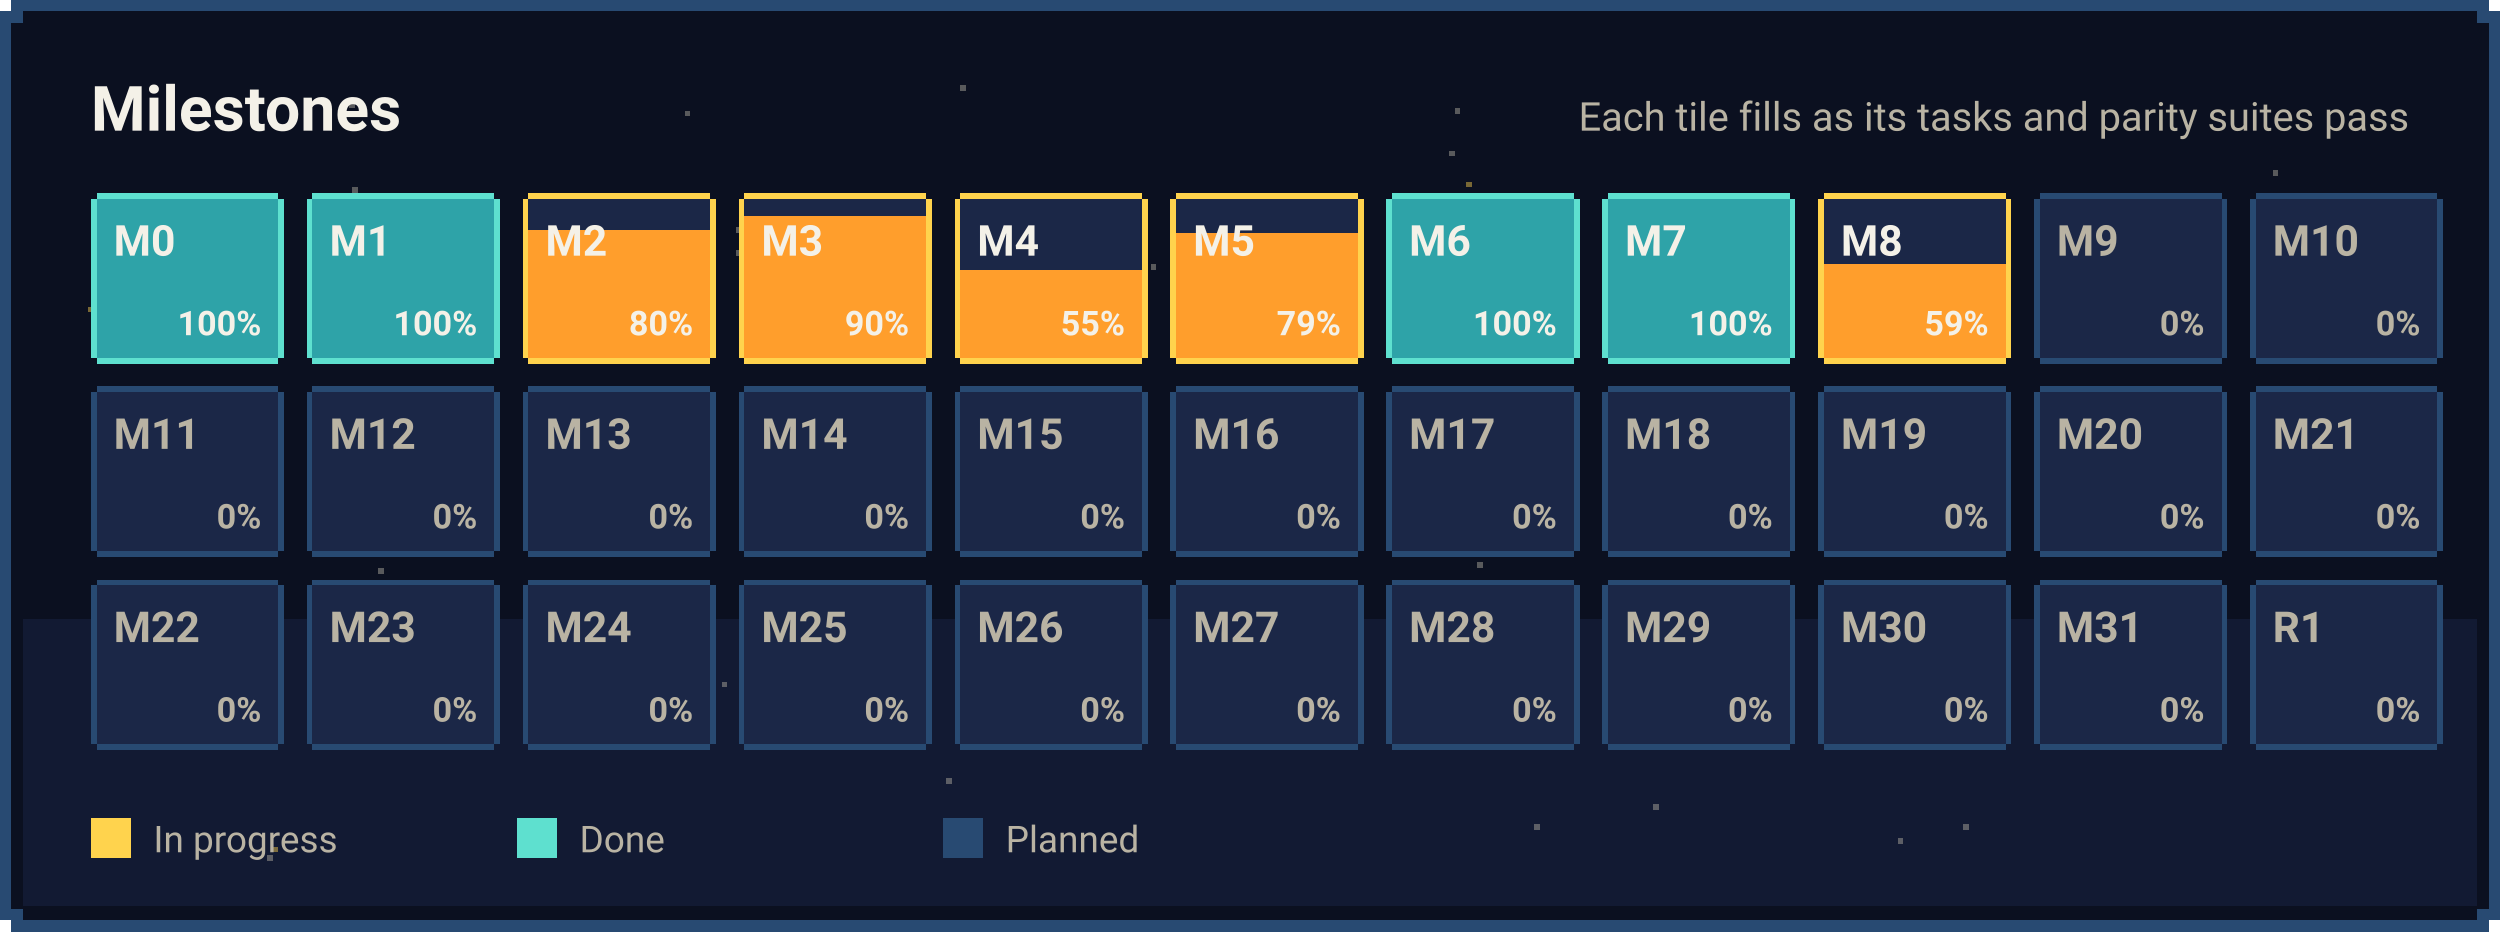
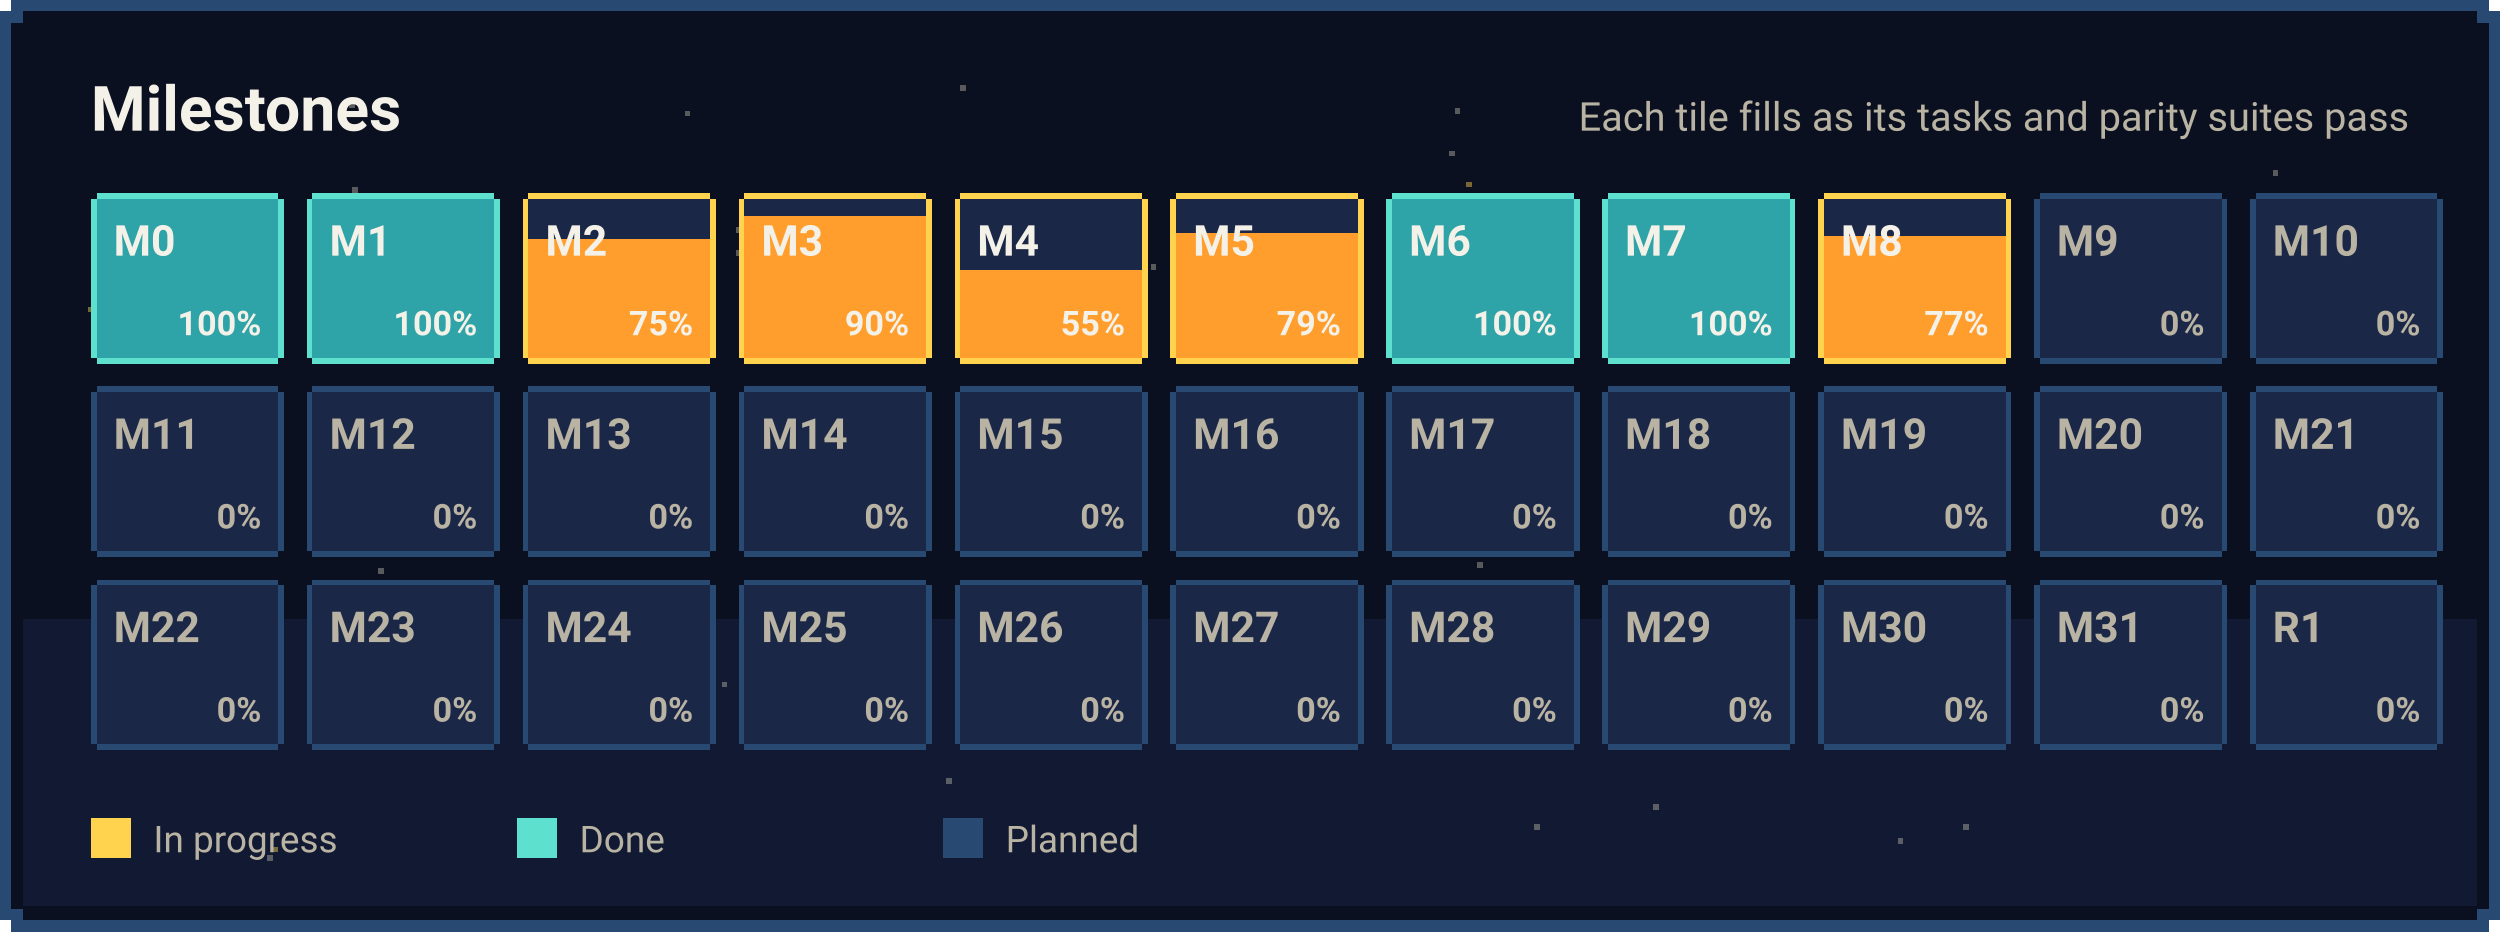
<svg xmlns="http://www.w3.org/2000/svg" width="880" height="328" viewBox="0 0 880 328" shape-rendering="crispEdges">
  <rect x="4" y="0" width="872" height="328" fill="#284A72" />
  <rect x="0" y="4" width="880" height="320" fill="#284A72" />
  <rect x="8" y="4" width="864" height="320" fill="#0B1020" />
  <rect x="4" y="8" width="872" height="312" fill="#0B1020" />
  <rect x="8" y="218" width="864" height="101" fill="#121A33" />
  <rect x="76" y="99" width="2" height="2" fill="#B9B3A3" opacity="0.45" />
  <rect x="607" y="159" width="2" height="2" fill="#FFD34D" opacity="0.45" />
  <rect x="478" y="148" width="2" height="2" fill="#B9B3A3" opacity="0.45" />
  <rect x="609" y="250" width="2" height="2" fill="#B9B3A3" opacity="0.45" />
  <rect x="93" y="138" width="2" height="2" fill="#B9B3A3" opacity="0.45" />
  <rect x="762" y="179" width="2" height="2" fill="#B9B3A3" opacity="0.45" />
  <rect x="133" y="200" width="2" height="2" fill="#B9B3A3" opacity="0.45" />
  <rect x="535" y="238" width="2" height="2" fill="#FFD34D" opacity="0.45" />
  <rect x="691" y="290" width="2" height="2" fill="#B9B3A3" opacity="0.45" />
  <rect x="259" y="80" width="2" height="2" fill="#B9B3A3" opacity="0.45" />
  <rect x="250" y="156" width="2" height="2" fill="#B9B3A3" opacity="0.45" />
  <rect x="90" y="252" width="2" height="2" fill="#B9B3A3" opacity="0.45" />
  <rect x="582" y="283" width="2" height="2" fill="#B9B3A3" opacity="0.45" />
  <rect x="512" y="38" width="2" height="2" fill="#B9B3A3" opacity="0.45" />
  <rect x="540" y="290" width="2" height="2" fill="#B9B3A3" opacity="0.45" />
  <rect x="434" y="179" width="2" height="2" fill="#B9B3A3" opacity="0.45" />
  <rect x="510" y="53" width="2" height="2" fill="#B9B3A3" opacity="0.45" />
  <rect x="242" y="166" width="2" height="2" fill="#B9B3A3" opacity="0.45" />
  <rect x="154" y="120" width="2" height="2" fill="#B9B3A3" opacity="0.45" />
  <rect x="599" y="211" width="2" height="2" fill="#B9B3A3" opacity="0.45" />
  <rect x="516" y="64" width="2" height="2" fill="#FFD34D" opacity="0.45" />
  <rect x="338" y="30" width="2" height="2" fill="#B9B3A3" opacity="0.45" />
  <rect x="254" y="240" width="2" height="2" fill="#B9B3A3" opacity="0.45" />
  <rect x="800" y="60" width="2" height="2" fill="#B9B3A3" opacity="0.45" />
  <rect x="238" y="172" width="2" height="2" fill="#B9B3A3" opacity="0.45" />
  <rect x="318" y="191" width="2" height="2" fill="#FFD34D" opacity="0.45" />
  <rect x="231" y="152" width="2" height="2" fill="#B9B3A3" opacity="0.45" />
  <rect x="687" y="77" width="2" height="2" fill="#B9B3A3" opacity="0.45" />
  <rect x="429" y="217" width="2" height="2" fill="#FFD34D" opacity="0.45" />
  <rect x="96" y="298" width="2" height="2" fill="#FFD34D" opacity="0.45" />
  <rect x="124" y="66" width="2" height="2" fill="#B9B3A3" opacity="0.45" />
  <rect x="259" y="88" width="2" height="2" fill="#B9B3A3" opacity="0.45" />
  <rect x="241" y="39" width="2" height="2" fill="#B9B3A3" opacity="0.45" />
  <rect x="94" y="301" width="2" height="2" fill="#B9B3A3" opacity="0.45" />
  <rect x="31" y="108" width="2" height="2" fill="#FFD34D" opacity="0.45" />
  <rect x="532" y="204" width="2" height="2" fill="#B9B3A3" opacity="0.45" />
  <rect x="34" y="102" width="2" height="2" fill="#B9B3A3" opacity="0.45" />
  <rect x="794" y="169" width="2" height="2" fill="#FFD34D" opacity="0.45" />
  <rect x="687" y="168" width="2" height="2" fill="#B9B3A3" opacity="0.45" />
  <rect x="586" y="89" width="2" height="2" fill="#FFD34D" opacity="0.45" />
  <rect x="520" y="198" width="2" height="2" fill="#B9B3A3" opacity="0.45" />
  <rect x="218" y="222" width="2" height="2" fill="#B9B3A3" opacity="0.45" />
  <rect x="123" y="36" width="2" height="2" fill="#B9B3A3" opacity="0.45" />
  <rect x="117" y="254" width="2" height="2" fill="#FFD34D" opacity="0.45" />
  <rect x="668" y="295" width="2" height="2" fill="#B9B3A3" opacity="0.45" />
  <rect x="383" y="221" width="2" height="2" fill="#B9B3A3" opacity="0.45" />
  <rect x="333" y="274" width="2" height="2" fill="#B9B3A3" opacity="0.45" />
  <rect x="405" y="93" width="2" height="2" fill="#B9B3A3" opacity="0.45" />
  <text x="32" y="46" font-family="'Pixelify Sans', ui-sans-serif, system-ui, -apple-system, 'Segoe UI', Roboto, sans-serif" font-size="22" font-weight="700" fill="#F4F1E8" text-anchor="start">Milestones</text>
  <text x="848" y="46" font-family="'Pixelify Sans', ui-sans-serif, system-ui, -apple-system, 'Segoe UI', Roboto, sans-serif" font-size="14" font-weight="400" fill="#B9B3A3" text-anchor="end">Each tile fills as its tasks and parity suites pass</text>
  <rect x="34" y="68" width="64" height="60" fill="#5EE0CF" />
  <rect x="32" y="70" width="68" height="56" fill="#5EE0CF" />
  <rect x="34" y="70" width="64" height="56" fill="#2EA3A8" />
  <text x="40" y="90" font-family="'Pixelify Sans', ui-sans-serif, system-ui, -apple-system, 'Segoe UI', Roboto, sans-serif" font-size="15" font-weight="700" fill="#F4F1E8" text-anchor="start">M0</text>
  <text x="92" y="118" font-family="'Pixelify Sans', ui-sans-serif, system-ui, -apple-system, 'Segoe UI', Roboto, sans-serif" font-size="12" font-weight="600" fill="#F4F1E8" text-anchor="end">100%</text>
  <rect x="110" y="68" width="64" height="60" fill="#5EE0CF" />
  <rect x="108" y="70" width="68" height="56" fill="#5EE0CF" />
  <rect x="110" y="70" width="64" height="56" fill="#2EA3A8" />
  <text x="116" y="90" font-family="'Pixelify Sans', ui-sans-serif, system-ui, -apple-system, 'Segoe UI', Roboto, sans-serif" font-size="15" font-weight="700" fill="#F4F1E8" text-anchor="start">M1</text>
  <text x="168" y="118" font-family="'Pixelify Sans', ui-sans-serif, system-ui, -apple-system, 'Segoe UI', Roboto, sans-serif" font-size="12" font-weight="600" fill="#F4F1E8" text-anchor="end">100%</text>
  <rect x="186" y="68" width="64" height="60" fill="#FFD34D" />
  <rect x="184" y="70" width="68" height="56" fill="#FFD34D" />
  <rect x="186" y="70" width="64" height="56" fill="#1B2747" />
-   <rect x="186" y="81" width="64" height="45" fill="#FF9E2C" />
+   <rect x="186" y="84" width="64" height="42" fill="#FF9E2C" />
  <text x="192" y="90" font-family="'Pixelify Sans', ui-sans-serif, system-ui, -apple-system, 'Segoe UI', Roboto, sans-serif" font-size="15" font-weight="700" fill="#F4F1E8" text-anchor="start">M2</text>
-   <text x="244" y="118" font-family="'Pixelify Sans', ui-sans-serif, system-ui, -apple-system, 'Segoe UI', Roboto, sans-serif" font-size="12" font-weight="600" fill="#F4F1E8" text-anchor="end">80%</text>
+   <text x="244" y="118" font-family="'Pixelify Sans', ui-sans-serif, system-ui, -apple-system, 'Segoe UI', Roboto, sans-serif" font-size="12" font-weight="600" fill="#F4F1E8" text-anchor="end">75%</text>
  <rect x="262" y="68" width="64" height="60" fill="#FFD34D" />
  <rect x="260" y="70" width="68" height="56" fill="#FFD34D" />
  <rect x="262" y="70" width="64" height="56" fill="#1B2747" />
  <rect x="262" y="76" width="64" height="50" fill="#FF9E2C" />
  <text x="268" y="90" font-family="'Pixelify Sans', ui-sans-serif, system-ui, -apple-system, 'Segoe UI', Roboto, sans-serif" font-size="15" font-weight="700" fill="#F4F1E8" text-anchor="start">M3</text>
  <text x="320" y="118" font-family="'Pixelify Sans', ui-sans-serif, system-ui, -apple-system, 'Segoe UI', Roboto, sans-serif" font-size="12" font-weight="600" fill="#F4F1E8" text-anchor="end">90%</text>
  <rect x="338" y="68" width="64" height="60" fill="#FFD34D" />
  <rect x="336" y="70" width="68" height="56" fill="#FFD34D" />
  <rect x="338" y="70" width="64" height="56" fill="#1B2747" />
  <rect x="338" y="95" width="64" height="31" fill="#FF9E2C" />
  <text x="344" y="90" font-family="'Pixelify Sans', ui-sans-serif, system-ui, -apple-system, 'Segoe UI', Roboto, sans-serif" font-size="15" font-weight="700" fill="#F4F1E8" text-anchor="start">M4</text>
  <text x="396" y="118" font-family="'Pixelify Sans', ui-sans-serif, system-ui, -apple-system, 'Segoe UI', Roboto, sans-serif" font-size="12" font-weight="600" fill="#F4F1E8" text-anchor="end">55%</text>
  <rect x="414" y="68" width="64" height="60" fill="#FFD34D" />
  <rect x="412" y="70" width="68" height="56" fill="#FFD34D" />
  <rect x="414" y="70" width="64" height="56" fill="#1B2747" />
  <rect x="414" y="82" width="64" height="44" fill="#FF9E2C" />
  <text x="420" y="90" font-family="'Pixelify Sans', ui-sans-serif, system-ui, -apple-system, 'Segoe UI', Roboto, sans-serif" font-size="15" font-weight="700" fill="#F4F1E8" text-anchor="start">M5</text>
  <text x="472" y="118" font-family="'Pixelify Sans', ui-sans-serif, system-ui, -apple-system, 'Segoe UI', Roboto, sans-serif" font-size="12" font-weight="600" fill="#F4F1E8" text-anchor="end">79%</text>
  <rect x="490" y="68" width="64" height="60" fill="#5EE0CF" />
  <rect x="488" y="70" width="68" height="56" fill="#5EE0CF" />
  <rect x="490" y="70" width="64" height="56" fill="#2EA3A8" />
  <text x="496" y="90" font-family="'Pixelify Sans', ui-sans-serif, system-ui, -apple-system, 'Segoe UI', Roboto, sans-serif" font-size="15" font-weight="700" fill="#F4F1E8" text-anchor="start">M6</text>
  <text x="548" y="118" font-family="'Pixelify Sans', ui-sans-serif, system-ui, -apple-system, 'Segoe UI', Roboto, sans-serif" font-size="12" font-weight="600" fill="#F4F1E8" text-anchor="end">100%</text>
  <rect x="566" y="68" width="64" height="60" fill="#5EE0CF" />
  <rect x="564" y="70" width="68" height="56" fill="#5EE0CF" />
  <rect x="566" y="70" width="64" height="56" fill="#2EA3A8" />
  <text x="572" y="90" font-family="'Pixelify Sans', ui-sans-serif, system-ui, -apple-system, 'Segoe UI', Roboto, sans-serif" font-size="15" font-weight="700" fill="#F4F1E8" text-anchor="start">M7</text>
  <text x="624" y="118" font-family="'Pixelify Sans', ui-sans-serif, system-ui, -apple-system, 'Segoe UI', Roboto, sans-serif" font-size="12" font-weight="600" fill="#F4F1E8" text-anchor="end">100%</text>
  <rect x="642" y="68" width="64" height="60" fill="#FFD34D" />
  <rect x="640" y="70" width="68" height="56" fill="#FFD34D" />
  <rect x="642" y="70" width="64" height="56" fill="#1B2747" />
-   <rect x="642" y="93" width="64" height="33" fill="#FF9E2C" />
+   <rect x="642" y="83" width="64" height="43" fill="#FF9E2C" />
  <text x="648" y="90" font-family="'Pixelify Sans', ui-sans-serif, system-ui, -apple-system, 'Segoe UI', Roboto, sans-serif" font-size="15" font-weight="700" fill="#F4F1E8" text-anchor="start">M8</text>
-   <text x="700" y="118" font-family="'Pixelify Sans', ui-sans-serif, system-ui, -apple-system, 'Segoe UI', Roboto, sans-serif" font-size="12" font-weight="600" fill="#F4F1E8" text-anchor="end">59%</text>
+   <text x="700" y="118" font-family="'Pixelify Sans', ui-sans-serif, system-ui, -apple-system, 'Segoe UI', Roboto, sans-serif" font-size="12" font-weight="600" fill="#F4F1E8" text-anchor="end">77%</text>
  <rect x="718" y="68" width="64" height="60" fill="#284A72" />
  <rect x="716" y="70" width="68" height="56" fill="#284A72" />
  <rect x="718" y="70" width="64" height="56" fill="#1B2747" />
  <text x="724" y="90" font-family="'Pixelify Sans', ui-sans-serif, system-ui, -apple-system, 'Segoe UI', Roboto, sans-serif" font-size="15" font-weight="700" fill="#B9B3A3" text-anchor="start">M9</text>
  <text x="776" y="118" font-family="'Pixelify Sans', ui-sans-serif, system-ui, -apple-system, 'Segoe UI', Roboto, sans-serif" font-size="12" font-weight="600" fill="#B9B3A3" text-anchor="end">0%</text>
  <rect x="794" y="68" width="64" height="60" fill="#284A72" />
  <rect x="792" y="70" width="68" height="56" fill="#284A72" />
  <rect x="794" y="70" width="64" height="56" fill="#1B2747" />
  <text x="800" y="90" font-family="'Pixelify Sans', ui-sans-serif, system-ui, -apple-system, 'Segoe UI', Roboto, sans-serif" font-size="15" font-weight="700" fill="#B9B3A3" text-anchor="start">M10</text>
  <text x="852" y="118" font-family="'Pixelify Sans', ui-sans-serif, system-ui, -apple-system, 'Segoe UI', Roboto, sans-serif" font-size="12" font-weight="600" fill="#B9B3A3" text-anchor="end">0%</text>
  <rect x="34" y="136" width="64" height="60" fill="#284A72" />
  <rect x="32" y="138" width="68" height="56" fill="#284A72" />
  <rect x="34" y="138" width="64" height="56" fill="#1B2747" />
  <text x="40" y="158" font-family="'Pixelify Sans', ui-sans-serif, system-ui, -apple-system, 'Segoe UI', Roboto, sans-serif" font-size="15" font-weight="700" fill="#B9B3A3" text-anchor="start">M11</text>
  <text x="92" y="186" font-family="'Pixelify Sans', ui-sans-serif, system-ui, -apple-system, 'Segoe UI', Roboto, sans-serif" font-size="12" font-weight="600" fill="#B9B3A3" text-anchor="end">0%</text>
  <rect x="110" y="136" width="64" height="60" fill="#284A72" />
  <rect x="108" y="138" width="68" height="56" fill="#284A72" />
  <rect x="110" y="138" width="64" height="56" fill="#1B2747" />
  <text x="116" y="158" font-family="'Pixelify Sans', ui-sans-serif, system-ui, -apple-system, 'Segoe UI', Roboto, sans-serif" font-size="15" font-weight="700" fill="#B9B3A3" text-anchor="start">M12</text>
  <text x="168" y="186" font-family="'Pixelify Sans', ui-sans-serif, system-ui, -apple-system, 'Segoe UI', Roboto, sans-serif" font-size="12" font-weight="600" fill="#B9B3A3" text-anchor="end">0%</text>
  <rect x="186" y="136" width="64" height="60" fill="#284A72" />
  <rect x="184" y="138" width="68" height="56" fill="#284A72" />
  <rect x="186" y="138" width="64" height="56" fill="#1B2747" />
  <text x="192" y="158" font-family="'Pixelify Sans', ui-sans-serif, system-ui, -apple-system, 'Segoe UI', Roboto, sans-serif" font-size="15" font-weight="700" fill="#B9B3A3" text-anchor="start">M13</text>
  <text x="244" y="186" font-family="'Pixelify Sans', ui-sans-serif, system-ui, -apple-system, 'Segoe UI', Roboto, sans-serif" font-size="12" font-weight="600" fill="#B9B3A3" text-anchor="end">0%</text>
  <rect x="262" y="136" width="64" height="60" fill="#284A72" />
  <rect x="260" y="138" width="68" height="56" fill="#284A72" />
  <rect x="262" y="138" width="64" height="56" fill="#1B2747" />
  <text x="268" y="158" font-family="'Pixelify Sans', ui-sans-serif, system-ui, -apple-system, 'Segoe UI', Roboto, sans-serif" font-size="15" font-weight="700" fill="#B9B3A3" text-anchor="start">M14</text>
  <text x="320" y="186" font-family="'Pixelify Sans', ui-sans-serif, system-ui, -apple-system, 'Segoe UI', Roboto, sans-serif" font-size="12" font-weight="600" fill="#B9B3A3" text-anchor="end">0%</text>
  <rect x="338" y="136" width="64" height="60" fill="#284A72" />
  <rect x="336" y="138" width="68" height="56" fill="#284A72" />
  <rect x="338" y="138" width="64" height="56" fill="#1B2747" />
  <text x="344" y="158" font-family="'Pixelify Sans', ui-sans-serif, system-ui, -apple-system, 'Segoe UI', Roboto, sans-serif" font-size="15" font-weight="700" fill="#B9B3A3" text-anchor="start">M15</text>
  <text x="396" y="186" font-family="'Pixelify Sans', ui-sans-serif, system-ui, -apple-system, 'Segoe UI', Roboto, sans-serif" font-size="12" font-weight="600" fill="#B9B3A3" text-anchor="end">0%</text>
  <rect x="414" y="136" width="64" height="60" fill="#284A72" />
  <rect x="412" y="138" width="68" height="56" fill="#284A72" />
  <rect x="414" y="138" width="64" height="56" fill="#1B2747" />
  <text x="420" y="158" font-family="'Pixelify Sans', ui-sans-serif, system-ui, -apple-system, 'Segoe UI', Roboto, sans-serif" font-size="15" font-weight="700" fill="#B9B3A3" text-anchor="start">M16</text>
  <text x="472" y="186" font-family="'Pixelify Sans', ui-sans-serif, system-ui, -apple-system, 'Segoe UI', Roboto, sans-serif" font-size="12" font-weight="600" fill="#B9B3A3" text-anchor="end">0%</text>
  <rect x="490" y="136" width="64" height="60" fill="#284A72" />
  <rect x="488" y="138" width="68" height="56" fill="#284A72" />
  <rect x="490" y="138" width="64" height="56" fill="#1B2747" />
  <text x="496" y="158" font-family="'Pixelify Sans', ui-sans-serif, system-ui, -apple-system, 'Segoe UI', Roboto, sans-serif" font-size="15" font-weight="700" fill="#B9B3A3" text-anchor="start">M17</text>
  <text x="548" y="186" font-family="'Pixelify Sans', ui-sans-serif, system-ui, -apple-system, 'Segoe UI', Roboto, sans-serif" font-size="12" font-weight="600" fill="#B9B3A3" text-anchor="end">0%</text>
  <rect x="566" y="136" width="64" height="60" fill="#284A72" />
  <rect x="564" y="138" width="68" height="56" fill="#284A72" />
  <rect x="566" y="138" width="64" height="56" fill="#1B2747" />
  <text x="572" y="158" font-family="'Pixelify Sans', ui-sans-serif, system-ui, -apple-system, 'Segoe UI', Roboto, sans-serif" font-size="15" font-weight="700" fill="#B9B3A3" text-anchor="start">M18</text>
  <text x="624" y="186" font-family="'Pixelify Sans', ui-sans-serif, system-ui, -apple-system, 'Segoe UI', Roboto, sans-serif" font-size="12" font-weight="600" fill="#B9B3A3" text-anchor="end">0%</text>
  <rect x="642" y="136" width="64" height="60" fill="#284A72" />
  <rect x="640" y="138" width="68" height="56" fill="#284A72" />
  <rect x="642" y="138" width="64" height="56" fill="#1B2747" />
  <text x="648" y="158" font-family="'Pixelify Sans', ui-sans-serif, system-ui, -apple-system, 'Segoe UI', Roboto, sans-serif" font-size="15" font-weight="700" fill="#B9B3A3" text-anchor="start">M19</text>
  <text x="700" y="186" font-family="'Pixelify Sans', ui-sans-serif, system-ui, -apple-system, 'Segoe UI', Roboto, sans-serif" font-size="12" font-weight="600" fill="#B9B3A3" text-anchor="end">0%</text>
  <rect x="718" y="136" width="64" height="60" fill="#284A72" />
  <rect x="716" y="138" width="68" height="56" fill="#284A72" />
  <rect x="718" y="138" width="64" height="56" fill="#1B2747" />
  <text x="724" y="158" font-family="'Pixelify Sans', ui-sans-serif, system-ui, -apple-system, 'Segoe UI', Roboto, sans-serif" font-size="15" font-weight="700" fill="#B9B3A3" text-anchor="start">M20</text>
  <text x="776" y="186" font-family="'Pixelify Sans', ui-sans-serif, system-ui, -apple-system, 'Segoe UI', Roboto, sans-serif" font-size="12" font-weight="600" fill="#B9B3A3" text-anchor="end">0%</text>
  <rect x="794" y="136" width="64" height="60" fill="#284A72" />
  <rect x="792" y="138" width="68" height="56" fill="#284A72" />
  <rect x="794" y="138" width="64" height="56" fill="#1B2747" />
  <text x="800" y="158" font-family="'Pixelify Sans', ui-sans-serif, system-ui, -apple-system, 'Segoe UI', Roboto, sans-serif" font-size="15" font-weight="700" fill="#B9B3A3" text-anchor="start">M21</text>
  <text x="852" y="186" font-family="'Pixelify Sans', ui-sans-serif, system-ui, -apple-system, 'Segoe UI', Roboto, sans-serif" font-size="12" font-weight="600" fill="#B9B3A3" text-anchor="end">0%</text>
  <rect x="34" y="204" width="64" height="60" fill="#284A72" />
  <rect x="32" y="206" width="68" height="56" fill="#284A72" />
  <rect x="34" y="206" width="64" height="56" fill="#1B2747" />
  <text x="40" y="226" font-family="'Pixelify Sans', ui-sans-serif, system-ui, -apple-system, 'Segoe UI', Roboto, sans-serif" font-size="15" font-weight="700" fill="#B9B3A3" text-anchor="start">M22</text>
  <text x="92" y="254" font-family="'Pixelify Sans', ui-sans-serif, system-ui, -apple-system, 'Segoe UI', Roboto, sans-serif" font-size="12" font-weight="600" fill="#B9B3A3" text-anchor="end">0%</text>
  <rect x="110" y="204" width="64" height="60" fill="#284A72" />
  <rect x="108" y="206" width="68" height="56" fill="#284A72" />
  <rect x="110" y="206" width="64" height="56" fill="#1B2747" />
  <text x="116" y="226" font-family="'Pixelify Sans', ui-sans-serif, system-ui, -apple-system, 'Segoe UI', Roboto, sans-serif" font-size="15" font-weight="700" fill="#B9B3A3" text-anchor="start">M23</text>
  <text x="168" y="254" font-family="'Pixelify Sans', ui-sans-serif, system-ui, -apple-system, 'Segoe UI', Roboto, sans-serif" font-size="12" font-weight="600" fill="#B9B3A3" text-anchor="end">0%</text>
  <rect x="186" y="204" width="64" height="60" fill="#284A72" />
  <rect x="184" y="206" width="68" height="56" fill="#284A72" />
  <rect x="186" y="206" width="64" height="56" fill="#1B2747" />
  <text x="192" y="226" font-family="'Pixelify Sans', ui-sans-serif, system-ui, -apple-system, 'Segoe UI', Roboto, sans-serif" font-size="15" font-weight="700" fill="#B9B3A3" text-anchor="start">M24</text>
  <text x="244" y="254" font-family="'Pixelify Sans', ui-sans-serif, system-ui, -apple-system, 'Segoe UI', Roboto, sans-serif" font-size="12" font-weight="600" fill="#B9B3A3" text-anchor="end">0%</text>
  <rect x="262" y="204" width="64" height="60" fill="#284A72" />
  <rect x="260" y="206" width="68" height="56" fill="#284A72" />
  <rect x="262" y="206" width="64" height="56" fill="#1B2747" />
  <text x="268" y="226" font-family="'Pixelify Sans', ui-sans-serif, system-ui, -apple-system, 'Segoe UI', Roboto, sans-serif" font-size="15" font-weight="700" fill="#B9B3A3" text-anchor="start">M25</text>
  <text x="320" y="254" font-family="'Pixelify Sans', ui-sans-serif, system-ui, -apple-system, 'Segoe UI', Roboto, sans-serif" font-size="12" font-weight="600" fill="#B9B3A3" text-anchor="end">0%</text>
  <rect x="338" y="204" width="64" height="60" fill="#284A72" />
  <rect x="336" y="206" width="68" height="56" fill="#284A72" />
  <rect x="338" y="206" width="64" height="56" fill="#1B2747" />
  <text x="344" y="226" font-family="'Pixelify Sans', ui-sans-serif, system-ui, -apple-system, 'Segoe UI', Roboto, sans-serif" font-size="15" font-weight="700" fill="#B9B3A3" text-anchor="start">M26</text>
  <text x="396" y="254" font-family="'Pixelify Sans', ui-sans-serif, system-ui, -apple-system, 'Segoe UI', Roboto, sans-serif" font-size="12" font-weight="600" fill="#B9B3A3" text-anchor="end">0%</text>
  <rect x="414" y="204" width="64" height="60" fill="#284A72" />
  <rect x="412" y="206" width="68" height="56" fill="#284A72" />
  <rect x="414" y="206" width="64" height="56" fill="#1B2747" />
  <text x="420" y="226" font-family="'Pixelify Sans', ui-sans-serif, system-ui, -apple-system, 'Segoe UI', Roboto, sans-serif" font-size="15" font-weight="700" fill="#B9B3A3" text-anchor="start">M27</text>
  <text x="472" y="254" font-family="'Pixelify Sans', ui-sans-serif, system-ui, -apple-system, 'Segoe UI', Roboto, sans-serif" font-size="12" font-weight="600" fill="#B9B3A3" text-anchor="end">0%</text>
  <rect x="490" y="204" width="64" height="60" fill="#284A72" />
  <rect x="488" y="206" width="68" height="56" fill="#284A72" />
  <rect x="490" y="206" width="64" height="56" fill="#1B2747" />
  <text x="496" y="226" font-family="'Pixelify Sans', ui-sans-serif, system-ui, -apple-system, 'Segoe UI', Roboto, sans-serif" font-size="15" font-weight="700" fill="#B9B3A3" text-anchor="start">M28</text>
  <text x="548" y="254" font-family="'Pixelify Sans', ui-sans-serif, system-ui, -apple-system, 'Segoe UI', Roboto, sans-serif" font-size="12" font-weight="600" fill="#B9B3A3" text-anchor="end">0%</text>
  <rect x="566" y="204" width="64" height="60" fill="#284A72" />
  <rect x="564" y="206" width="68" height="56" fill="#284A72" />
  <rect x="566" y="206" width="64" height="56" fill="#1B2747" />
  <text x="572" y="226" font-family="'Pixelify Sans', ui-sans-serif, system-ui, -apple-system, 'Segoe UI', Roboto, sans-serif" font-size="15" font-weight="700" fill="#B9B3A3" text-anchor="start">M29</text>
  <text x="624" y="254" font-family="'Pixelify Sans', ui-sans-serif, system-ui, -apple-system, 'Segoe UI', Roboto, sans-serif" font-size="12" font-weight="600" fill="#B9B3A3" text-anchor="end">0%</text>
  <rect x="642" y="204" width="64" height="60" fill="#284A72" />
  <rect x="640" y="206" width="68" height="56" fill="#284A72" />
  <rect x="642" y="206" width="64" height="56" fill="#1B2747" />
  <text x="648" y="226" font-family="'Pixelify Sans', ui-sans-serif, system-ui, -apple-system, 'Segoe UI', Roboto, sans-serif" font-size="15" font-weight="700" fill="#B9B3A3" text-anchor="start">M30</text>
  <text x="700" y="254" font-family="'Pixelify Sans', ui-sans-serif, system-ui, -apple-system, 'Segoe UI', Roboto, sans-serif" font-size="12" font-weight="600" fill="#B9B3A3" text-anchor="end">0%</text>
  <rect x="718" y="204" width="64" height="60" fill="#284A72" />
  <rect x="716" y="206" width="68" height="56" fill="#284A72" />
  <rect x="718" y="206" width="64" height="56" fill="#1B2747" />
  <text x="724" y="226" font-family="'Pixelify Sans', ui-sans-serif, system-ui, -apple-system, 'Segoe UI', Roboto, sans-serif" font-size="15" font-weight="700" fill="#B9B3A3" text-anchor="start">M31</text>
  <text x="776" y="254" font-family="'Pixelify Sans', ui-sans-serif, system-ui, -apple-system, 'Segoe UI', Roboto, sans-serif" font-size="12" font-weight="600" fill="#B9B3A3" text-anchor="end">0%</text>
  <rect x="794" y="204" width="64" height="60" fill="#284A72" />
  <rect x="792" y="206" width="68" height="56" fill="#284A72" />
  <rect x="794" y="206" width="64" height="56" fill="#1B2747" />
  <text x="800" y="226" font-family="'Pixelify Sans', ui-sans-serif, system-ui, -apple-system, 'Segoe UI', Roboto, sans-serif" font-size="15" font-weight="700" fill="#B9B3A3" text-anchor="start">R1</text>
  <text x="852" y="254" font-family="'Pixelify Sans', ui-sans-serif, system-ui, -apple-system, 'Segoe UI', Roboto, sans-serif" font-size="12" font-weight="600" fill="#B9B3A3" text-anchor="end">0%</text>
  <rect x="32" y="288" width="14" height="14" fill="#FFD34D" />
  <text x="54" y="300" font-family="'Pixelify Sans', ui-sans-serif, system-ui, -apple-system, 'Segoe UI', Roboto, sans-serif" font-size="13" font-weight="400" fill="#B9B3A3" text-anchor="start">In progress</text>
  <rect x="182" y="288" width="14" height="14" fill="#5EE0CF" />
  <text x="204" y="300" font-family="'Pixelify Sans', ui-sans-serif, system-ui, -apple-system, 'Segoe UI', Roboto, sans-serif" font-size="13" font-weight="400" fill="#B9B3A3" text-anchor="start">Done</text>
  <rect x="332" y="288" width="14" height="14" fill="#284A72" />
  <text x="354" y="300" font-family="'Pixelify Sans', ui-sans-serif, system-ui, -apple-system, 'Segoe UI', Roboto, sans-serif" font-size="13" font-weight="400" fill="#B9B3A3" text-anchor="start">Planned</text>
</svg>
